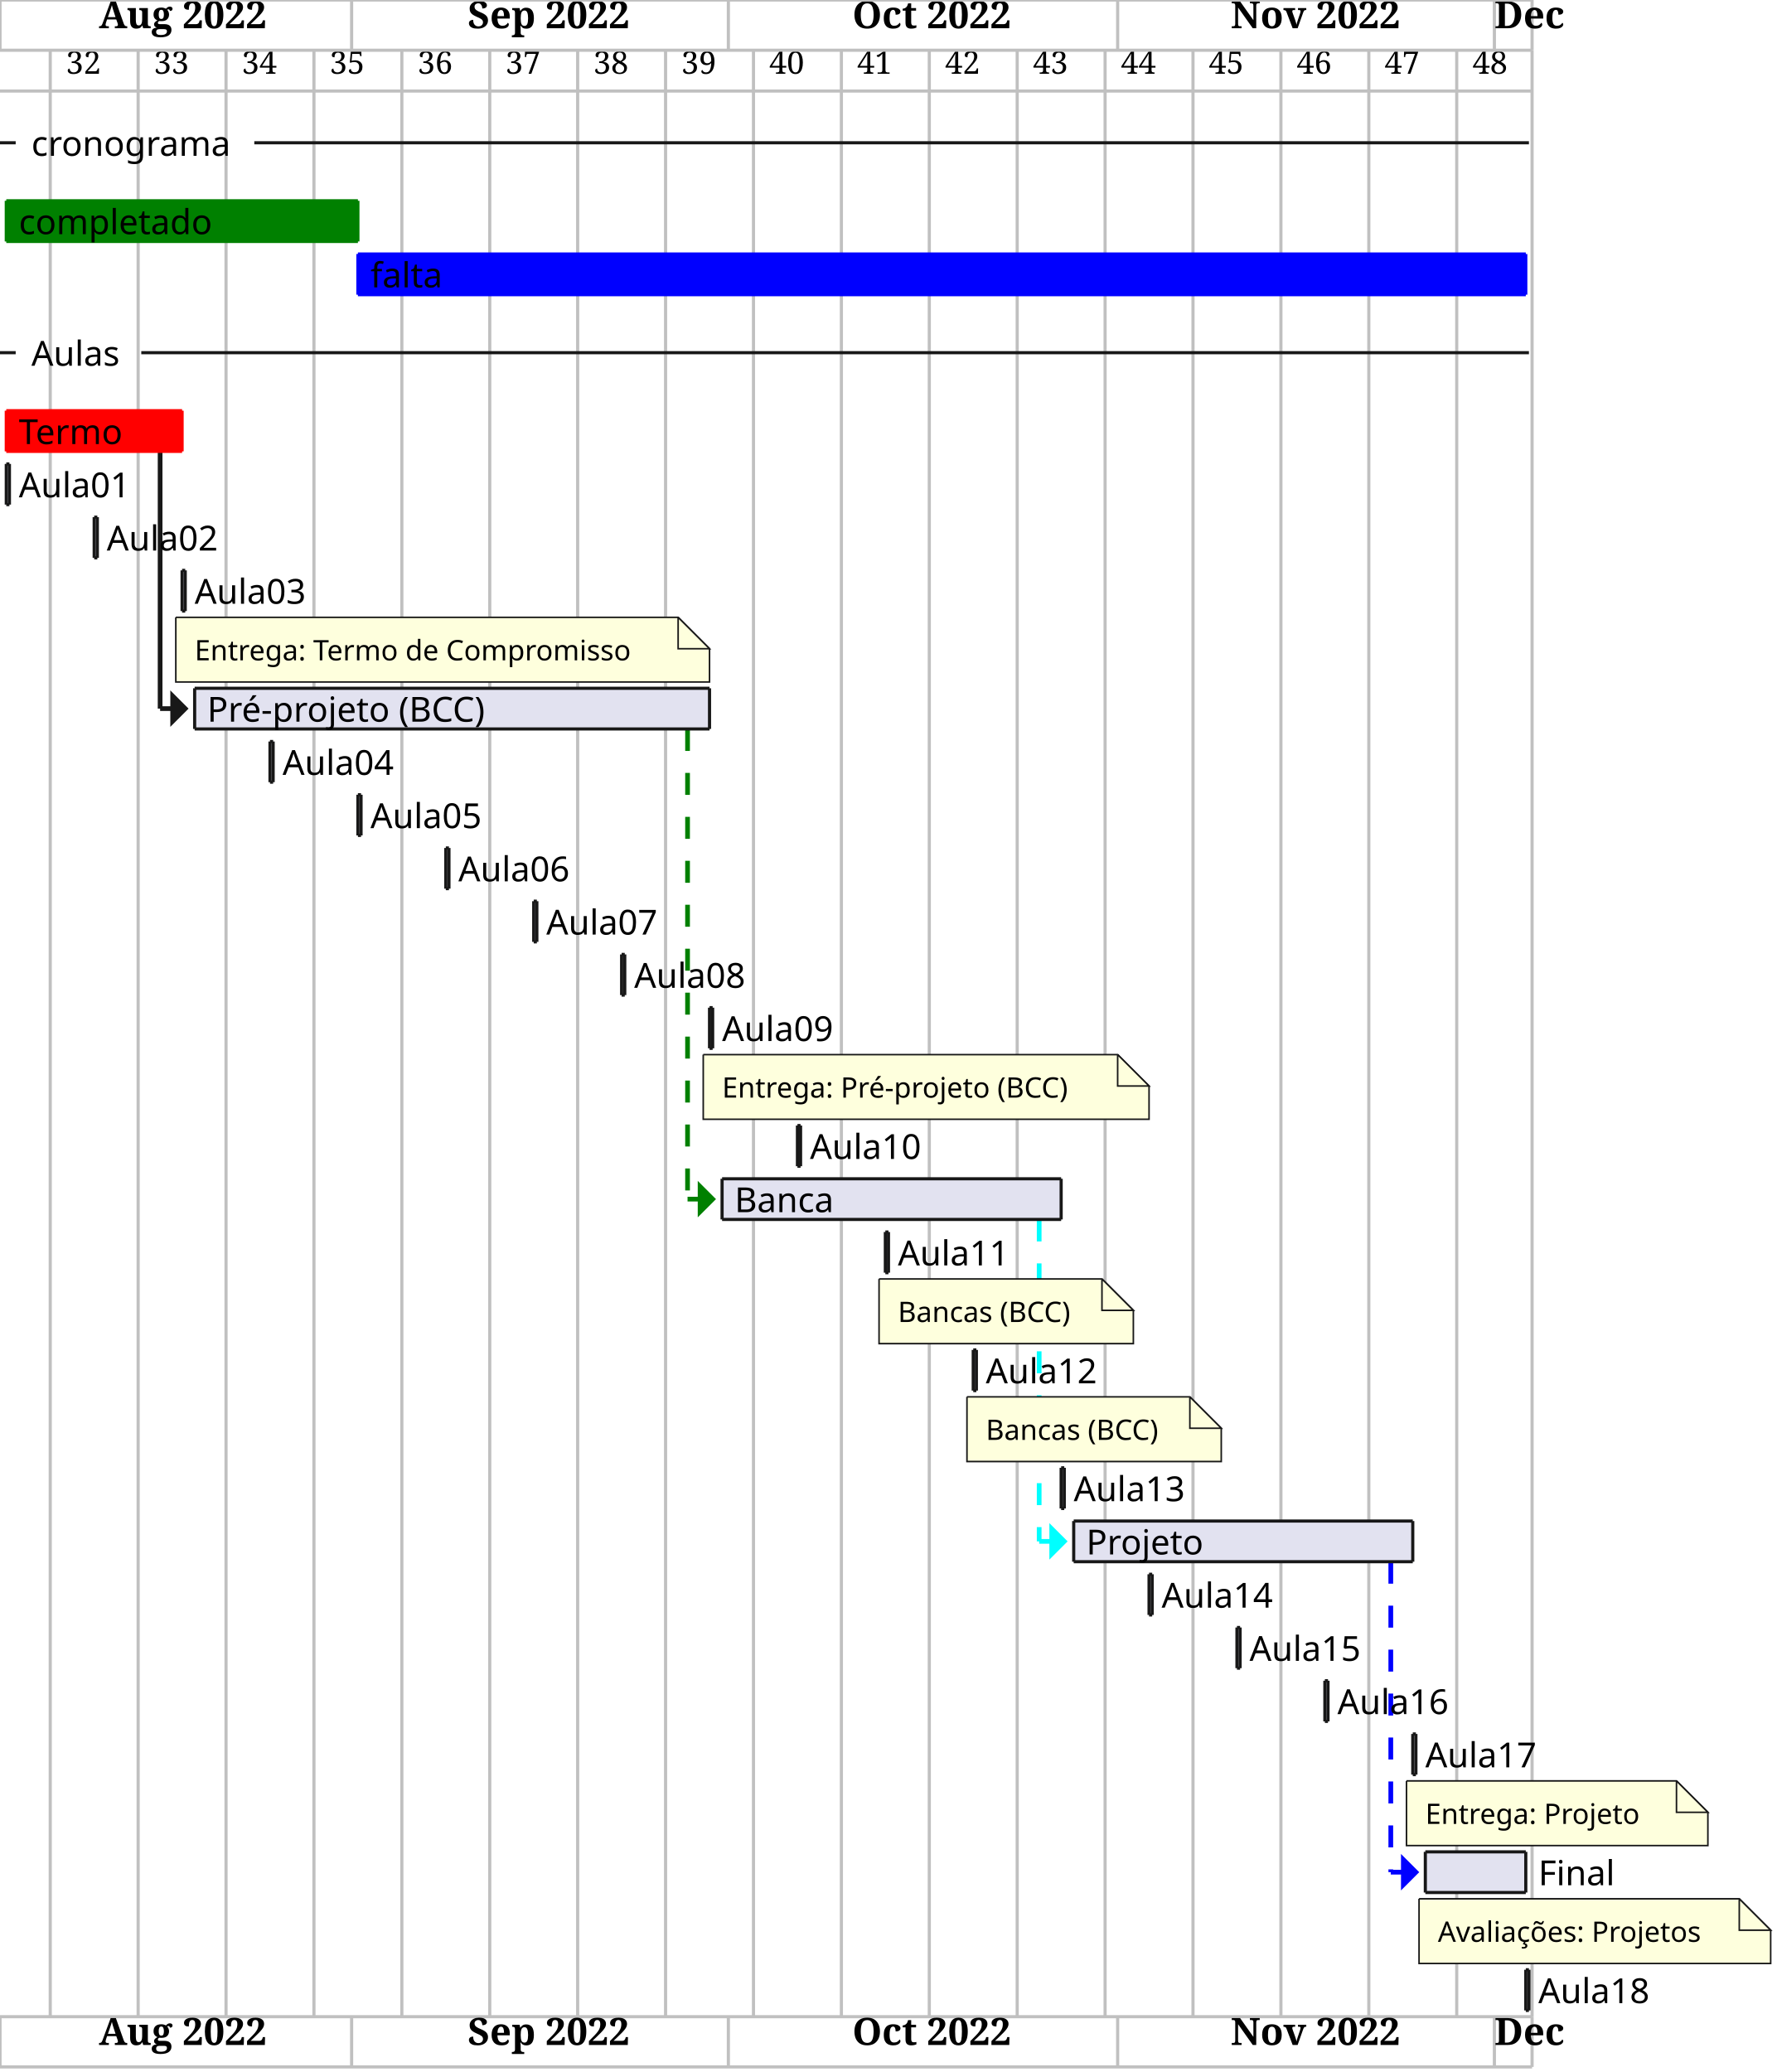
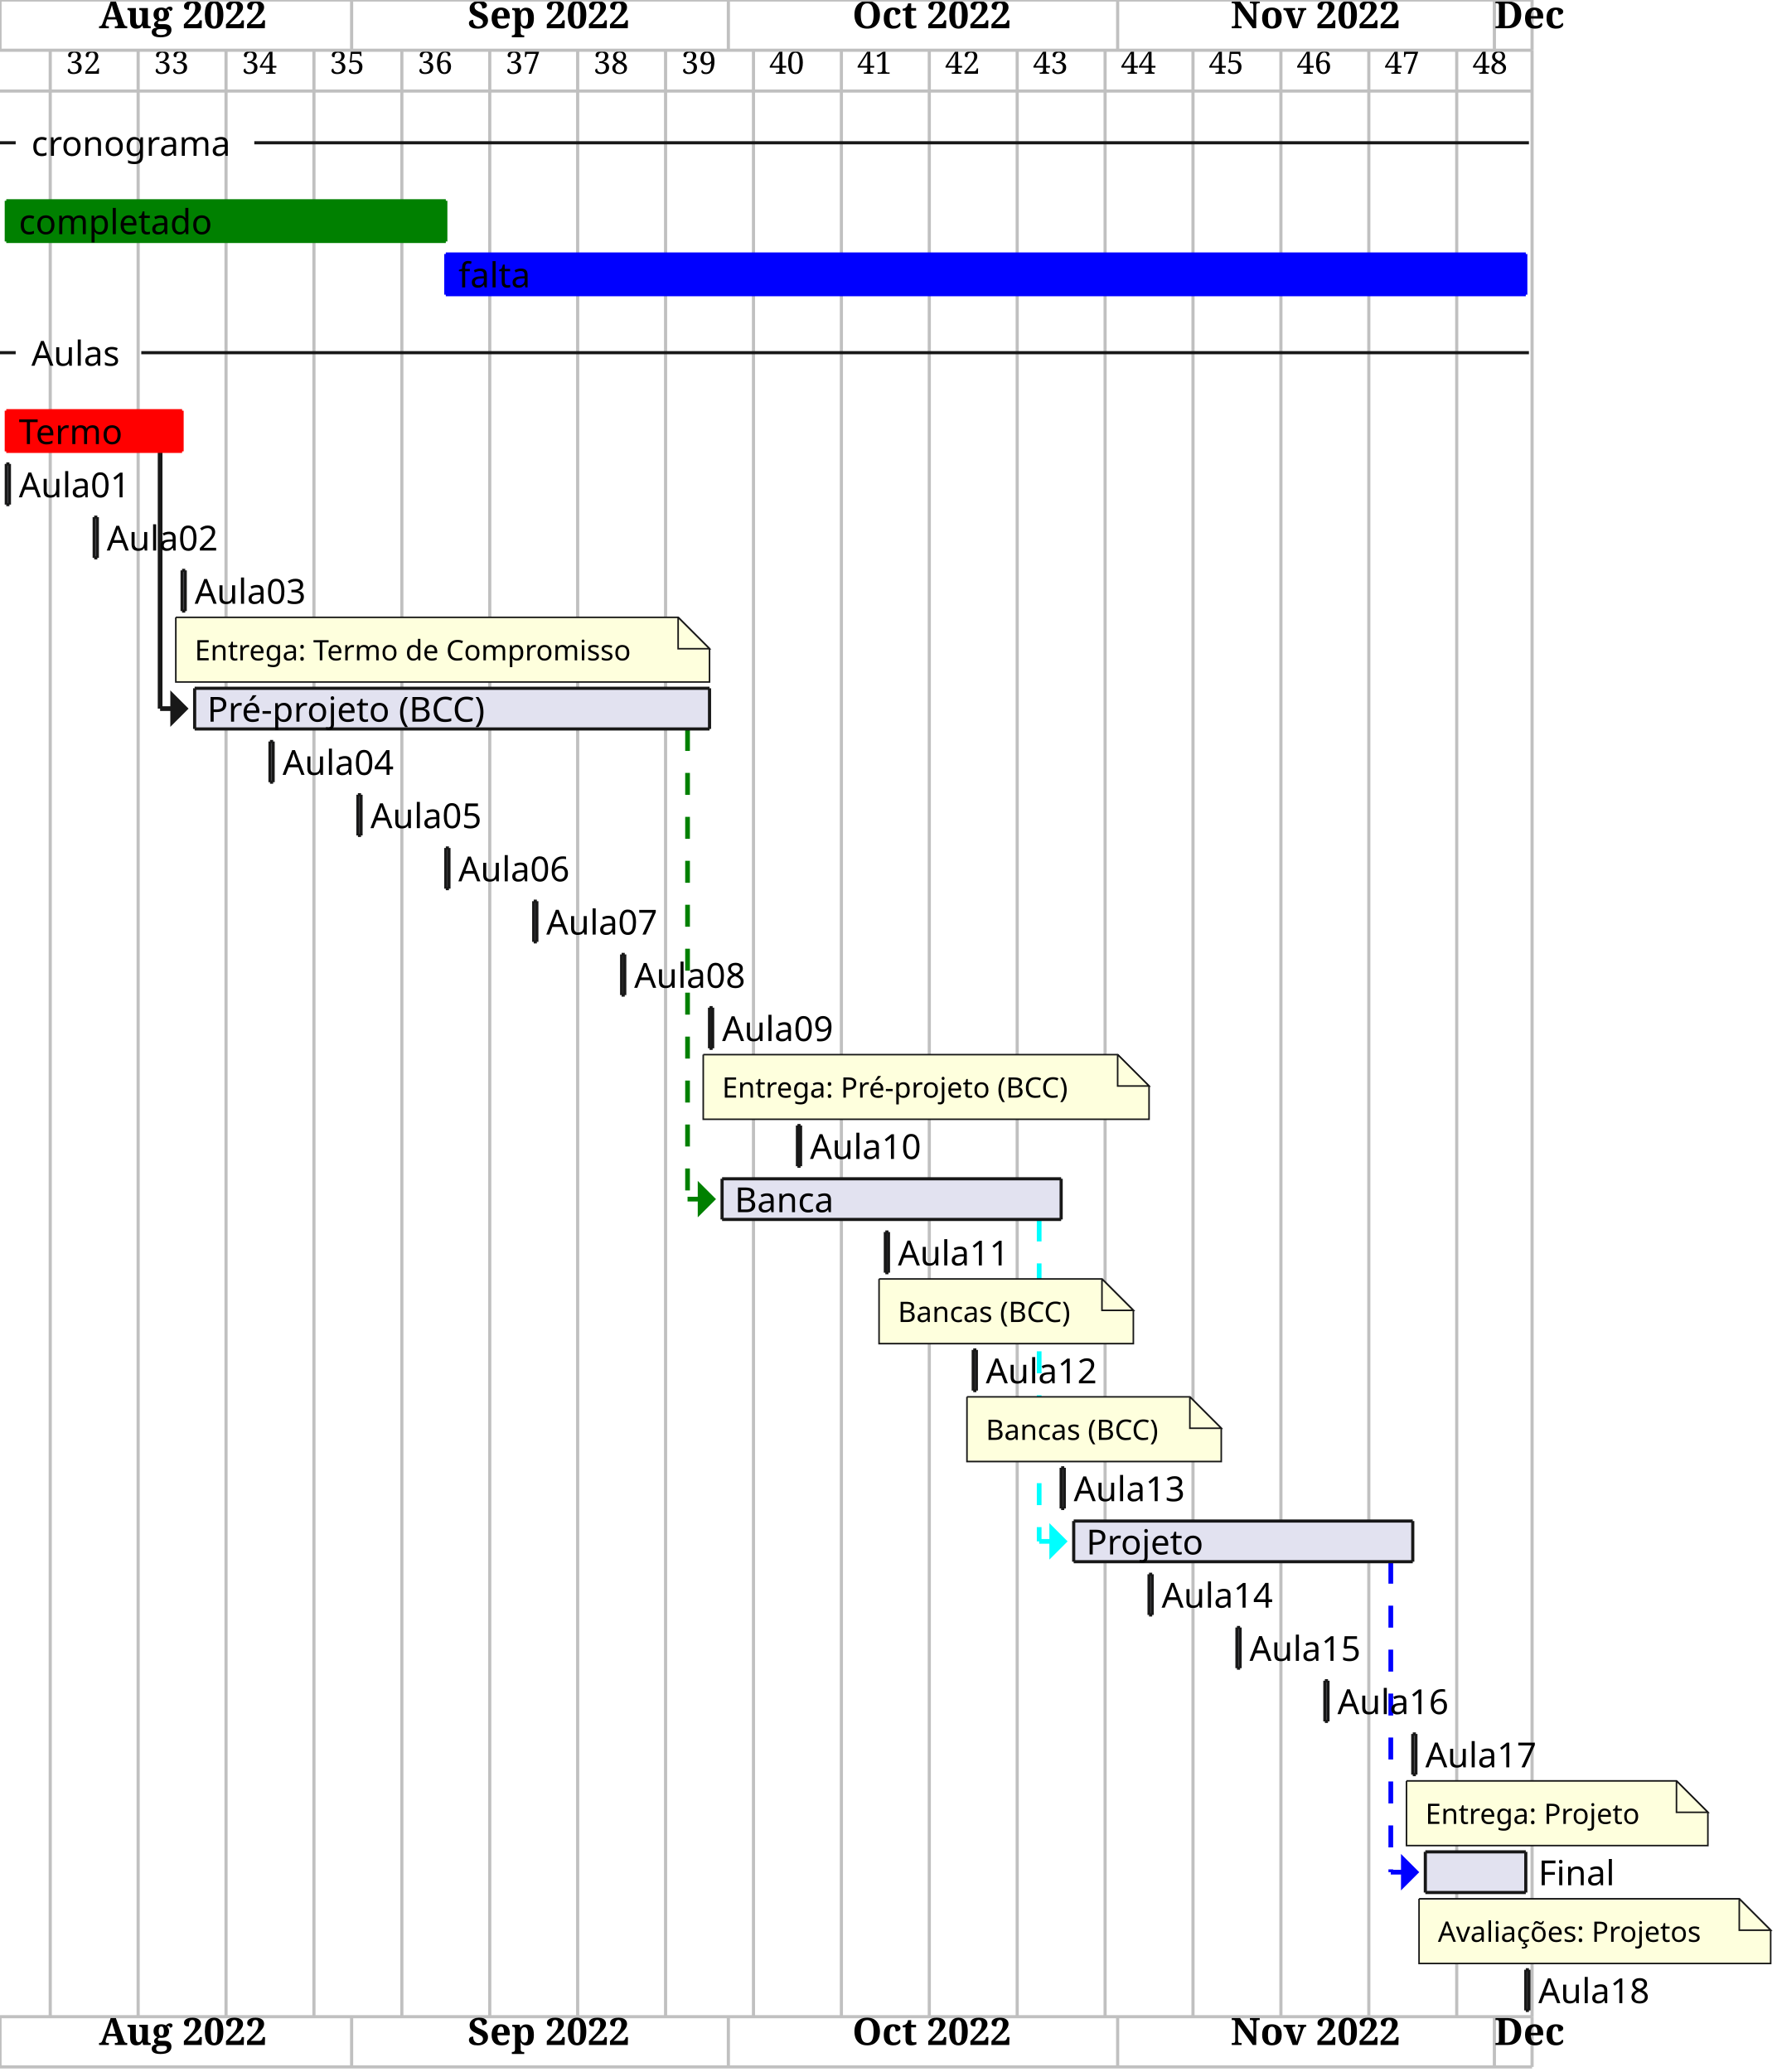
<svg xmlns="http://www.w3.org/2000/svg" contentStyleType="text/css" height="660px" preserveAspectRatio="none" style="width:566px;height:660px;background:#FFFFFF;" version="1.1" viewBox="0 0 566 660" width="566px" zoomAndPan="magnify">
  <defs />
  <g>
    <text fill="#000000" font-family="Serif" font-size="10" lengthAdjust="spacing" textLength="10" x="21" y="23.5">32</text>
    <text fill="#000000" font-family="Serif" font-size="10" lengthAdjust="spacing" textLength="10" x="49" y="23.5">33</text>
    <text fill="#000000" font-family="Serif" font-size="10" lengthAdjust="spacing" textLength="10" x="77" y="23.5">34</text>
    <text fill="#000000" font-family="Serif" font-size="10" lengthAdjust="spacing" textLength="10" x="105" y="23.5">35</text>
    <text fill="#000000" font-family="Serif" font-size="10" lengthAdjust="spacing" textLength="10" x="133" y="23.5">36</text>
    <text fill="#000000" font-family="Serif" font-size="10" lengthAdjust="spacing" textLength="10" x="161" y="23.5">37</text>
    <text fill="#000000" font-family="Serif" font-size="10" lengthAdjust="spacing" textLength="10" x="189" y="23.5">38</text>
    <text fill="#000000" font-family="Serif" font-size="10" lengthAdjust="spacing" textLength="10" x="217" y="23.5">39</text>
    <text fill="#000000" font-family="Serif" font-size="10" lengthAdjust="spacing" textLength="10" x="245" y="23.5">40</text>
    <text fill="#000000" font-family="Serif" font-size="10" lengthAdjust="spacing" textLength="10" x="273" y="23.5">41</text>
    <text fill="#000000" font-family="Serif" font-size="10" lengthAdjust="spacing" textLength="10" x="301" y="23.5">42</text>
    <text fill="#000000" font-family="Serif" font-size="10" lengthAdjust="spacing" textLength="10" x="329" y="23.5">43</text>
    <text fill="#000000" font-family="Serif" font-size="10" lengthAdjust="spacing" textLength="10" x="357" y="23.5">44</text>
    <text fill="#000000" font-family="Serif" font-size="10" lengthAdjust="spacing" textLength="10" x="385" y="23.5">45</text>
    <text fill="#000000" font-family="Serif" font-size="10" lengthAdjust="spacing" textLength="10" x="413" y="23.5">46</text>
    <text fill="#000000" font-family="Serif" font-size="10" lengthAdjust="spacing" textLength="10" x="441" y="23.5">47</text>
    <text fill="#000000" font-family="Serif" font-size="10" lengthAdjust="spacing" textLength="10" x="469" y="23.5">48</text>
    <line style="stroke:#C0C0C0;stroke-width:1.0;" x1="16" x2="16" y1="16" y2="642.385" />
    <line style="stroke:#C0C0C0;stroke-width:1.0;" x1="44" x2="44" y1="16" y2="642.385" />
    <line style="stroke:#C0C0C0;stroke-width:1.0;" x1="72" x2="72" y1="16" y2="642.385" />
    <line style="stroke:#C0C0C0;stroke-width:1.0;" x1="100" x2="100" y1="16" y2="642.385" />
    <line style="stroke:#C0C0C0;stroke-width:1.0;" x1="128" x2="128" y1="16" y2="642.385" />
    <line style="stroke:#C0C0C0;stroke-width:1.0;" x1="156" x2="156" y1="16" y2="642.385" />
    <line style="stroke:#C0C0C0;stroke-width:1.0;" x1="184" x2="184" y1="16" y2="642.385" />
    <line style="stroke:#C0C0C0;stroke-width:1.0;" x1="212" x2="212" y1="16" y2="642.385" />
    <line style="stroke:#C0C0C0;stroke-width:1.0;" x1="240" x2="240" y1="16" y2="642.385" />
    <line style="stroke:#C0C0C0;stroke-width:1.0;" x1="268" x2="268" y1="16" y2="642.385" />
    <line style="stroke:#C0C0C0;stroke-width:1.0;" x1="296" x2="296" y1="16" y2="642.385" />
    <line style="stroke:#C0C0C0;stroke-width:1.0;" x1="324" x2="324" y1="16" y2="642.385" />
    <line style="stroke:#C0C0C0;stroke-width:1.0;" x1="352" x2="352" y1="16" y2="642.385" />
    <line style="stroke:#C0C0C0;stroke-width:1.0;" x1="380" x2="380" y1="16" y2="642.385" />
    <line style="stroke:#C0C0C0;stroke-width:1.0;" x1="408" x2="408" y1="16" y2="642.385" />
    <line style="stroke:#C0C0C0;stroke-width:1.0;" x1="436" x2="436" y1="16" y2="642.385" />
    <line style="stroke:#C0C0C0;stroke-width:1.0;" x1="464" x2="464" y1="16" y2="642.385" />
    <line style="stroke:#C0C0C0;stroke-width:1.0;" x1="488" x2="488" y1="16" y2="642.385" />
    <line style="stroke:#C0C0C0;stroke-width:1.0;" x1="0" x2="0" y1="0" y2="16" />
    <line style="stroke:#C0C0C0;stroke-width:1.0;" x1="112" x2="112" y1="0" y2="16" />
    <text fill="#000000" font-family="Serif" font-size="12" font-weight="bold" lengthAdjust="spacing" textLength="49" x="31.5" y="9">Aug 2022</text>
    <line style="stroke:#C0C0C0;stroke-width:1.0;" x1="232" x2="232" y1="0" y2="16" />
    <text fill="#000000" font-family="Serif" font-size="12" font-weight="bold" lengthAdjust="spacing" textLength="46" x="149" y="9">Sep 2022</text>
    <line style="stroke:#C0C0C0;stroke-width:1.0;" x1="356" x2="356" y1="0" y2="16" />
    <text fill="#000000" font-family="Serif" font-size="12" font-weight="bold" lengthAdjust="spacing" textLength="45" x="271.5" y="9">Oct 2022</text>
    <line style="stroke:#C0C0C0;stroke-width:1.0;" x1="476" x2="476" y1="0" y2="16" />
    <text fill="#000000" font-family="Serif" font-size="12" font-weight="bold" lengthAdjust="spacing" textLength="48" x="392" y="9">Nov 2022</text>
    <line style="stroke:#C0C0C0;stroke-width:1.0;" x1="488" x2="488" y1="0" y2="16" />
    <text fill="#000000" font-family="Serif" font-size="12" font-weight="bold" lengthAdjust="spacing" textLength="19" x="476" y="9">Dec</text>
    <line style="stroke:#C0C0C0;stroke-width:1.0;" x1="0" x2="488" y1="0" y2="0" />
    <line style="stroke:#C0C0C0;stroke-width:1.0;" x1="0" x2="488" y1="16" y2="16" />
    <line style="stroke:#C0C0C0;stroke-width:1.0;" x1="0" x2="488" y1="29" y2="29" />
    <line style="stroke:#181818;stroke-width:1.5;" x1="51" x2="51" y1="143.775" y2="225.718" />
    <line style="stroke:#181818;stroke-width:1.5;" x1="51" x2="59" y1="225.718" y2="225.718" />
    <polygon fill="#181818" points="55,221.718,55,225.718,55,229.718,59,225.718" style="stroke:#181818;stroke-width:1.5;" />
    <line style="stroke:#008000;stroke-width:1.5;stroke-dasharray:7.0,7.0;" x1="219" x2="219" y1="232.195" y2="381.958" />
    <line style="stroke:#008000;stroke-width:1.5;stroke-dasharray:7.0,7.0;" x1="219" x2="227" y1="381.958" y2="381.958" />
    <polygon fill="#008000" points="223,377.958,223,381.958,223,385.958,227,381.958" style="stroke:#008000;stroke-width:1.5;" />
    <line style="stroke:#00FFFF;stroke-width:1.5;stroke-dasharray:7.0,7.0;" x1="331" x2="331" y1="388.435" y2="490.978" />
    <line style="stroke:#00FFFF;stroke-width:1.5;stroke-dasharray:7.0,7.0;" x1="331" x2="339" y1="490.978" y2="490.978" />
    <polygon fill="#00FFFF" points="335,486.978,335,490.978,335,494.978,339,490.978" style="stroke:#00FFFF;stroke-width:1.5;" />
    <line style="stroke:#0000FF;stroke-width:1.5;stroke-dasharray:7.0,7.0;" x1="443" x2="443" y1="497.455" y2="596.352" />
    <line style="stroke:#0000FF;stroke-width:1.5;stroke-dasharray:7.0,7.0;" x1="443" x2="451" y1="596.352" y2="596.352" />
    <polygon fill="#0000FF" points="447,592.352,447,596.352,447,600.352,451,596.352" style="stroke:#0000FF;stroke-width:1.5;" />
    <line style="stroke:#181818;stroke-width:1.0;" x1="0" x2="5" y1="45.477" y2="45.477" />
    <line style="stroke:#181818;stroke-width:1.0;" x1="81" x2="487" y1="45.477" y2="45.477" />
-     <rect fill="#008000" height="12.955" style="stroke:none;stroke-width:1.0;" width="112" x="2" y="63.955" />
-     <line style="stroke:#008000;stroke-width:1.0;" x1="2" x2="114" y1="63.955" y2="63.955" />
-     <line style="stroke:#008000;stroke-width:1.0;" x1="2" x2="114" y1="76.91" y2="76.91" />
+     <rect fill="#008000" height="12.955" style="stroke:none;stroke-width:1.0;" width="140" x="2" y="63.955" />
+     <line style="stroke:#008000;stroke-width:1.0;" x1="2" x2="142" y1="63.955" y2="63.955" />
+     <line style="stroke:#008000;stroke-width:1.0;" x1="2" x2="142" y1="76.91" y2="76.91" />
    <line style="stroke:#008000;stroke-width:1.0;" x1="2" x2="2" y1="63.955" y2="76.91" />
-     <line style="stroke:#008000;stroke-width:1.0;" x1="114" x2="114" y1="63.955" y2="76.91" />
-     <rect fill="#0000FF" height="12.955" style="stroke:none;stroke-width:1.0;" width="372" x="114" y="80.91" />
-     <line style="stroke:#0000FF;stroke-width:1.0;" x1="114" x2="486" y1="80.91" y2="80.91" />
-     <line style="stroke:#0000FF;stroke-width:1.0;" x1="114" x2="486" y1="93.865" y2="93.865" />
-     <line style="stroke:#0000FF;stroke-width:1.0;" x1="114" x2="114" y1="80.91" y2="93.865" />
+     <line style="stroke:#008000;stroke-width:1.0;" x1="142" x2="142" y1="63.955" y2="76.91" />
+     <rect fill="#0000FF" height="12.955" style="stroke:none;stroke-width:1.0;" width="344" x="142" y="80.91" />
+     <line style="stroke:#0000FF;stroke-width:1.0;" x1="142" x2="486" y1="80.91" y2="80.91" />
+     <line style="stroke:#0000FF;stroke-width:1.0;" x1="142" x2="486" y1="93.865" y2="93.865" />
+     <line style="stroke:#0000FF;stroke-width:1.0;" x1="142" x2="142" y1="80.91" y2="93.865" />
    <line style="stroke:#0000FF;stroke-width:1.0;" x1="486" x2="486" y1="80.91" y2="93.865" />
    <line style="stroke:#181818;stroke-width:1.0;" x1="0" x2="5" y1="112.343" y2="112.343" />
    <line style="stroke:#181818;stroke-width:1.0;" x1="45" x2="487" y1="112.343" y2="112.343" />
    <rect fill="#FF0000" height="12.955" style="stroke:none;stroke-width:1.0;" width="56" x="2" y="130.82" />
    <line style="stroke:#FF0000;stroke-width:1.0;" x1="2" x2="58" y1="130.82" y2="130.82" />
    <line style="stroke:#FF0000;stroke-width:1.0;" x1="2" x2="58" y1="143.775" y2="143.775" />
    <line style="stroke:#FF0000;stroke-width:1.0;" x1="2" x2="2" y1="130.82" y2="143.775" />
    <line style="stroke:#FF0000;stroke-width:1.0;" x1="58" x2="58" y1="130.82" y2="143.775" />
    <rect fill="#E2E2F0" height="12.955" style="stroke:none;stroke-width:1.0;" width="1" x="2" y="147.775" />
    <line style="stroke:#181818;stroke-width:1.0;" x1="2" x2="3" y1="147.775" y2="147.775" />
    <line style="stroke:#181818;stroke-width:1.0;" x1="2" x2="3" y1="160.731" y2="160.731" />
    <line style="stroke:#181818;stroke-width:1.0;" x1="2" x2="2" y1="147.775" y2="160.731" />
    <line style="stroke:#181818;stroke-width:1.0;" x1="3" x2="3" y1="147.775" y2="160.731" />
    <rect fill="#E2E2F0" height="12.955" style="stroke:none;stroke-width:1.0;" width="1" x="30" y="164.731" />
    <line style="stroke:#181818;stroke-width:1.0;" x1="30" x2="31" y1="164.731" y2="164.731" />
    <line style="stroke:#181818;stroke-width:1.0;" x1="30" x2="31" y1="177.685" y2="177.685" />
    <line style="stroke:#181818;stroke-width:1.0;" x1="30" x2="30" y1="164.731" y2="177.685" />
    <line style="stroke:#181818;stroke-width:1.0;" x1="31" x2="31" y1="164.731" y2="177.685" />
    <path d="M56,196.641 L56,217.24 L226,217.24 L226,206.641 L216,196.641 L56,196.641 " fill="#FEFFDD" style="stroke:#181818;stroke-width:0.5;" />
    <path d="M216,196.641 L216,206.641 L226,206.641 L216,196.641 " fill="#FEFFDD" style="stroke:#181818;stroke-width:0.5;" />
    <text fill="#000000" font-family="sans-serif" font-size="9" lengthAdjust="spacing" textLength="149" x="62" y="210.342">Entrega: Termo de Compromisso</text>
    <rect fill="#E2E2F0" height="12.955" style="stroke:none;stroke-width:1.0;" width="1" x="58" y="181.685" />
    <line style="stroke:#181818;stroke-width:1.0;" x1="58" x2="59" y1="181.685" y2="181.685" />
    <line style="stroke:#181818;stroke-width:1.0;" x1="58" x2="59" y1="194.641" y2="194.641" />
    <line style="stroke:#181818;stroke-width:1.0;" x1="58" x2="58" y1="181.685" y2="194.641" />
    <line style="stroke:#181818;stroke-width:1.0;" x1="59" x2="59" y1="181.685" y2="194.641" />
    <rect fill="#E2E2F0" height="12.955" style="stroke:none;stroke-width:1.0;" width="164" x="62" y="219.24" />
    <line style="stroke:#181818;stroke-width:1.0;" x1="62" x2="226" y1="219.24" y2="219.24" />
    <line style="stroke:#181818;stroke-width:1.0;" x1="62" x2="226" y1="232.195" y2="232.195" />
    <line style="stroke:#181818;stroke-width:1.0;" x1="62" x2="62" y1="219.24" y2="232.195" />
    <line style="stroke:#181818;stroke-width:1.0;" x1="226" x2="226" y1="219.24" y2="232.195" />
    <rect fill="#E2E2F0" height="12.955" style="stroke:none;stroke-width:1.0;" width="1" x="86" y="236.195" />
    <line style="stroke:#181818;stroke-width:1.0;" x1="86" x2="87" y1="236.195" y2="236.195" />
    <line style="stroke:#181818;stroke-width:1.0;" x1="86" x2="87" y1="249.15" y2="249.15" />
    <line style="stroke:#181818;stroke-width:1.0;" x1="86" x2="86" y1="236.195" y2="249.15" />
    <line style="stroke:#181818;stroke-width:1.0;" x1="87" x2="87" y1="236.195" y2="249.15" />
    <rect fill="#E2E2F0" height="12.955" style="stroke:none;stroke-width:1.0;" width="1" x="114" y="253.15" />
    <line style="stroke:#181818;stroke-width:1.0;" x1="114" x2="115" y1="253.15" y2="253.15" />
    <line style="stroke:#181818;stroke-width:1.0;" x1="114" x2="115" y1="266.106" y2="266.106" />
    <line style="stroke:#181818;stroke-width:1.0;" x1="114" x2="114" y1="253.15" y2="266.106" />
    <line style="stroke:#181818;stroke-width:1.0;" x1="115" x2="115" y1="253.15" y2="266.106" />
    <rect fill="#E2E2F0" height="12.955" style="stroke:none;stroke-width:1.0;" width="1" x="142" y="270.106" />
    <line style="stroke:#181818;stroke-width:1.0;" x1="142" x2="143" y1="270.106" y2="270.106" />
    <line style="stroke:#181818;stroke-width:1.0;" x1="142" x2="143" y1="283.06" y2="283.06" />
    <line style="stroke:#181818;stroke-width:1.0;" x1="142" x2="142" y1="270.106" y2="283.06" />
    <line style="stroke:#181818;stroke-width:1.0;" x1="143" x2="143" y1="270.106" y2="283.06" />
    <rect fill="#E2E2F0" height="12.955" style="stroke:none;stroke-width:1.0;" width="1" x="170" y="287.06" />
    <line style="stroke:#181818;stroke-width:1.0;" x1="170" x2="171" y1="287.06" y2="287.06" />
    <line style="stroke:#181818;stroke-width:1.0;" x1="170" x2="171" y1="300.016" y2="300.016" />
    <line style="stroke:#181818;stroke-width:1.0;" x1="170" x2="170" y1="287.06" y2="300.016" />
    <line style="stroke:#181818;stroke-width:1.0;" x1="171" x2="171" y1="287.06" y2="300.016" />
    <rect fill="#E2E2F0" height="12.955" style="stroke:none;stroke-width:1.0;" width="1" x="198" y="304.016" />
    <line style="stroke:#181818;stroke-width:1.0;" x1="198" x2="199" y1="304.016" y2="304.016" />
    <line style="stroke:#181818;stroke-width:1.0;" x1="198" x2="199" y1="316.971" y2="316.971" />
    <line style="stroke:#181818;stroke-width:1.0;" x1="198" x2="198" y1="304.016" y2="316.971" />
    <line style="stroke:#181818;stroke-width:1.0;" x1="199" x2="199" y1="304.016" y2="316.971" />
    <path d="M224,335.926 L224,356.525 L366,356.525 L366,345.926 L356,335.926 L224,335.926 " fill="#FEFFDD" style="stroke:#181818;stroke-width:0.5;" />
    <path d="M356,335.926 L356,345.926 L366,345.926 L356,335.926 " fill="#FEFFDD" style="stroke:#181818;stroke-width:0.5;" />
    <text fill="#000000" font-family="sans-serif" font-size="9" lengthAdjust="spacing" textLength="118" x="230" y="349.627">Entrega: Pré-projeto (BCC)</text>
    <rect fill="#E2E2F0" height="12.955" style="stroke:none;stroke-width:1.0;" width="1" x="226" y="320.971" />
    <line style="stroke:#181818;stroke-width:1.0;" x1="226" x2="227" y1="320.971" y2="320.971" />
    <line style="stroke:#181818;stroke-width:1.0;" x1="226" x2="227" y1="333.926" y2="333.926" />
    <line style="stroke:#181818;stroke-width:1.0;" x1="226" x2="226" y1="320.971" y2="333.926" />
    <line style="stroke:#181818;stroke-width:1.0;" x1="227" x2="227" y1="320.971" y2="333.926" />
    <rect fill="#E2E2F0" height="12.955" style="stroke:none;stroke-width:1.0;" width="1" x="254" y="358.525" />
    <line style="stroke:#181818;stroke-width:1.0;" x1="254" x2="255" y1="358.525" y2="358.525" />
    <line style="stroke:#181818;stroke-width:1.0;" x1="254" x2="255" y1="371.481" y2="371.481" />
    <line style="stroke:#181818;stroke-width:1.0;" x1="254" x2="254" y1="358.525" y2="371.481" />
    <line style="stroke:#181818;stroke-width:1.0;" x1="255" x2="255" y1="358.525" y2="371.481" />
    <rect fill="#E2E2F0" height="12.955" style="stroke:none;stroke-width:1.0;" width="108" x="230" y="375.481" />
    <line style="stroke:#181818;stroke-width:1.0;" x1="230" x2="338" y1="375.481" y2="375.481" />
    <line style="stroke:#181818;stroke-width:1.0;" x1="230" x2="338" y1="388.435" y2="388.435" />
    <line style="stroke:#181818;stroke-width:1.0;" x1="230" x2="230" y1="375.481" y2="388.435" />
    <line style="stroke:#181818;stroke-width:1.0;" x1="338" x2="338" y1="375.481" y2="388.435" />
    <path d="M280,407.391 L280,427.99 L361,427.99 L361,417.391 L351,407.391 L280,407.391 " fill="#FEFFDD" style="stroke:#181818;stroke-width:0.5;" />
    <path d="M351,407.391 L351,417.391 L361,417.391 L351,407.391 " fill="#FEFFDD" style="stroke:#181818;stroke-width:0.5;" />
    <text fill="#000000" font-family="sans-serif" font-size="9" lengthAdjust="spacing" textLength="57" x="286" y="421.092">Bancas (BCC)</text>
    <rect fill="#E2E2F0" height="12.955" style="stroke:none;stroke-width:1.0;" width="1" x="282" y="392.435" />
    <line style="stroke:#181818;stroke-width:1.0;" x1="282" x2="283" y1="392.435" y2="392.435" />
    <line style="stroke:#181818;stroke-width:1.0;" x1="282" x2="283" y1="405.391" y2="405.391" />
    <line style="stroke:#181818;stroke-width:1.0;" x1="282" x2="282" y1="392.435" y2="405.391" />
    <line style="stroke:#181818;stroke-width:1.0;" x1="283" x2="283" y1="392.435" y2="405.391" />
    <path d="M308,444.945 L308,465.545 L389,465.545 L389,454.945 L379,444.945 L308,444.945 " fill="#FEFFDD" style="stroke:#181818;stroke-width:0.5;" />
    <path d="M379,444.945 L379,454.945 L389,454.945 L379,444.945 " fill="#FEFFDD" style="stroke:#181818;stroke-width:0.5;" />
    <text fill="#000000" font-family="sans-serif" font-size="9" lengthAdjust="spacing" textLength="57" x="314" y="458.647">Bancas (BCC)</text>
    <rect fill="#E2E2F0" height="12.955" style="stroke:none;stroke-width:1.0;" width="1" x="310" y="429.99" />
    <line style="stroke:#181818;stroke-width:1.0;" x1="310" x2="311" y1="429.99" y2="429.99" />
    <line style="stroke:#181818;stroke-width:1.0;" x1="310" x2="311" y1="442.945" y2="442.945" />
    <line style="stroke:#181818;stroke-width:1.0;" x1="310" x2="310" y1="429.99" y2="442.945" />
    <line style="stroke:#181818;stroke-width:1.0;" x1="311" x2="311" y1="429.99" y2="442.945" />
    <rect fill="#E2E2F0" height="12.955" style="stroke:none;stroke-width:1.0;" width="1" x="338" y="467.545" />
    <line style="stroke:#181818;stroke-width:1.0;" x1="338" x2="339" y1="467.545" y2="467.545" />
    <line style="stroke:#181818;stroke-width:1.0;" x1="338" x2="339" y1="480.5" y2="480.5" />
    <line style="stroke:#181818;stroke-width:1.0;" x1="338" x2="338" y1="467.545" y2="480.5" />
    <line style="stroke:#181818;stroke-width:1.0;" x1="339" x2="339" y1="467.545" y2="480.5" />
    <rect fill="#E2E2F0" height="12.955" style="stroke:none;stroke-width:1.0;" width="108" x="342" y="484.5" />
    <line style="stroke:#181818;stroke-width:1.0;" x1="342" x2="450" y1="484.5" y2="484.5" />
    <line style="stroke:#181818;stroke-width:1.0;" x1="342" x2="450" y1="497.455" y2="497.455" />
    <line style="stroke:#181818;stroke-width:1.0;" x1="342" x2="342" y1="484.5" y2="497.455" />
    <line style="stroke:#181818;stroke-width:1.0;" x1="450" x2="450" y1="484.5" y2="497.455" />
    <rect fill="#E2E2F0" height="12.955" style="stroke:none;stroke-width:1.0;" width="1" x="366" y="501.455" />
    <line style="stroke:#181818;stroke-width:1.0;" x1="366" x2="367" y1="501.455" y2="501.455" />
    <line style="stroke:#181818;stroke-width:1.0;" x1="366" x2="367" y1="514.41" y2="514.41" />
    <line style="stroke:#181818;stroke-width:1.0;" x1="366" x2="366" y1="501.455" y2="514.41" />
    <line style="stroke:#181818;stroke-width:1.0;" x1="367" x2="367" y1="501.455" y2="514.41" />
    <rect fill="#E2E2F0" height="12.955" style="stroke:none;stroke-width:1.0;" width="1" x="394" y="518.41" />
    <line style="stroke:#181818;stroke-width:1.0;" x1="394" x2="395" y1="518.41" y2="518.41" />
    <line style="stroke:#181818;stroke-width:1.0;" x1="394" x2="395" y1="531.365" y2="531.365" />
    <line style="stroke:#181818;stroke-width:1.0;" x1="394" x2="394" y1="518.41" y2="531.365" />
    <line style="stroke:#181818;stroke-width:1.0;" x1="395" x2="395" y1="518.41" y2="531.365" />
    <rect fill="#E2E2F0" height="12.955" style="stroke:none;stroke-width:1.0;" width="1" x="422" y="535.365" />
    <line style="stroke:#181818;stroke-width:1.0;" x1="422" x2="423" y1="535.365" y2="535.365" />
    <line style="stroke:#181818;stroke-width:1.0;" x1="422" x2="423" y1="548.32" y2="548.32" />
    <line style="stroke:#181818;stroke-width:1.0;" x1="422" x2="422" y1="535.365" y2="548.32" />
    <line style="stroke:#181818;stroke-width:1.0;" x1="423" x2="423" y1="535.365" y2="548.32" />
    <path d="M448,567.275 L448,587.875 L544,587.875 L544,577.275 L534,567.275 L448,567.275 " fill="#FEFFDD" style="stroke:#181818;stroke-width:0.5;" />
    <path d="M534,567.275 L534,577.275 L544,577.275 L534,567.275 " fill="#FEFFDD" style="stroke:#181818;stroke-width:0.5;" />
    <text fill="#000000" font-family="sans-serif" font-size="9" lengthAdjust="spacing" textLength="72" x="454" y="580.977">Entrega: Projeto</text>
    <rect fill="#E2E2F0" height="12.955" style="stroke:none;stroke-width:1.0;" width="1" x="450" y="552.32" />
    <line style="stroke:#181818;stroke-width:1.0;" x1="450" x2="451" y1="552.32" y2="552.32" />
    <line style="stroke:#181818;stroke-width:1.0;" x1="450" x2="451" y1="565.275" y2="565.275" />
    <line style="stroke:#181818;stroke-width:1.0;" x1="450" x2="450" y1="552.32" y2="565.275" />
    <line style="stroke:#181818;stroke-width:1.0;" x1="451" x2="451" y1="552.32" y2="565.275" />
    <path d="M452,604.83 L452,625.43 L564,625.43 L564,614.83 L554,604.83 L452,604.83 " fill="#FEFFDD" style="stroke:#181818;stroke-width:0.5;" />
    <path d="M554,604.83 L554,614.83 L564,614.83 L554,604.83 " fill="#FEFFDD" style="stroke:#181818;stroke-width:0.5;" />
    <text fill="#000000" font-family="sans-serif" font-size="9" lengthAdjust="spacing" textLength="91" x="458" y="618.531">Avaliações: Projetos</text>
    <rect fill="#E2E2F0" height="12.955" style="stroke:none;stroke-width:1.0;" width="32" x="454" y="589.875" />
    <line style="stroke:#181818;stroke-width:1.0;" x1="454" x2="486" y1="589.875" y2="589.875" />
    <line style="stroke:#181818;stroke-width:1.0;" x1="454" x2="486" y1="602.83" y2="602.83" />
    <line style="stroke:#181818;stroke-width:1.0;" x1="454" x2="454" y1="589.875" y2="602.83" />
    <line style="stroke:#181818;stroke-width:1.0;" x1="486" x2="486" y1="589.875" y2="602.83" />
    <rect fill="#E2E2F0" height="12.955" style="stroke:none;stroke-width:1.0;" width="1" x="486" y="627.43" />
    <line style="stroke:#181818;stroke-width:1.0;" x1="486" x2="487" y1="627.43" y2="627.43" />
    <line style="stroke:#181818;stroke-width:1.0;" x1="486" x2="487" y1="640.385" y2="640.385" />
    <line style="stroke:#181818;stroke-width:1.0;" x1="486" x2="486" y1="627.43" y2="640.385" />
    <line style="stroke:#181818;stroke-width:1.0;" x1="487" x2="487" y1="627.43" y2="640.385" />
    <text fill="#000000" font-family="sans-serif" font-size="11" lengthAdjust="spacing" textLength="66" x="10" y="49.635">cronograma</text>
    <text fill="#000000" font-family="sans-serif" font-size="11" lengthAdjust="spacing" textLength="63" x="6" y="74.59">completado</text>
-     <text fill="#000000" font-family="sans-serif" font-size="11" lengthAdjust="spacing" textLength="23" x="118" y="91.545">falta</text>
+     <text fill="#000000" font-family="sans-serif" font-size="11" lengthAdjust="spacing" textLength="23" x="146" y="91.545">falta</text>
    <text fill="#000000" font-family="sans-serif" font-size="11" lengthAdjust="spacing" textLength="30" x="10" y="116.5">Aulas</text>
    <text fill="#000000" font-family="sans-serif" font-size="11" lengthAdjust="spacing" textLength="35" x="6" y="141.455">Termo</text>
    <text fill="#000000" font-family="sans-serif" font-size="11" lengthAdjust="spacing" textLength="38" x="6" y="158.41">Aula01</text>
    <text fill="#000000" font-family="sans-serif" font-size="11" lengthAdjust="spacing" textLength="38" x="34" y="175.365">Aula02</text>
    <text fill="#000000" font-family="sans-serif" font-size="11" lengthAdjust="spacing" textLength="38" x="62" y="192.32">Aula03</text>
    <text fill="#000000" font-family="sans-serif" font-size="11" lengthAdjust="spacing" textLength="95" x="66" y="229.875">Pré-projeto (BCC)</text>
    <text fill="#000000" font-family="sans-serif" font-size="11" lengthAdjust="spacing" textLength="38" x="90" y="246.83">Aula04</text>
    <text fill="#000000" font-family="sans-serif" font-size="11" lengthAdjust="spacing" textLength="38" x="118" y="263.785">Aula05</text>
    <text fill="#000000" font-family="sans-serif" font-size="11" lengthAdjust="spacing" textLength="38" x="146" y="280.74">Aula06</text>
    <text fill="#000000" font-family="sans-serif" font-size="11" lengthAdjust="spacing" textLength="38" x="174" y="297.695">Aula07</text>
    <text fill="#000000" font-family="sans-serif" font-size="11" lengthAdjust="spacing" textLength="38" x="202" y="314.65">Aula08</text>
    <text fill="#000000" font-family="sans-serif" font-size="11" lengthAdjust="spacing" textLength="38" x="230" y="331.606">Aula09</text>
    <text fill="#000000" font-family="sans-serif" font-size="11" lengthAdjust="spacing" textLength="38" x="258" y="369.16">Aula10</text>
    <text fill="#000000" font-family="sans-serif" font-size="11" lengthAdjust="spacing" textLength="31" x="234" y="386.115">Banca</text>
    <text fill="#000000" font-family="sans-serif" font-size="11" lengthAdjust="spacing" textLength="38" x="286" y="403.07">Aula11</text>
    <text fill="#000000" font-family="sans-serif" font-size="11" lengthAdjust="spacing" textLength="38" x="314" y="440.625">Aula12</text>
    <text fill="#000000" font-family="sans-serif" font-size="11" lengthAdjust="spacing" textLength="38" x="342" y="478.18">Aula13</text>
    <text fill="#000000" font-family="sans-serif" font-size="11" lengthAdjust="spacing" textLength="38" x="346" y="495.135">Projeto</text>
    <text fill="#000000" font-family="sans-serif" font-size="11" lengthAdjust="spacing" textLength="38" x="370" y="512.09">Aula14</text>
    <text fill="#000000" font-family="sans-serif" font-size="11" lengthAdjust="spacing" textLength="38" x="398" y="529.045">Aula15</text>
    <text fill="#000000" font-family="sans-serif" font-size="11" lengthAdjust="spacing" textLength="38" x="426" y="546">Aula16</text>
    <text fill="#000000" font-family="sans-serif" font-size="11" lengthAdjust="spacing" textLength="38" x="454" y="562.955">Aula17</text>
    <text fill="#000000" font-family="sans-serif" font-size="11" lengthAdjust="spacing" textLength="25" x="490" y="600.51">Final</text>
    <text fill="#000000" font-family="sans-serif" font-size="11" lengthAdjust="spacing" textLength="38" x="490" y="638.064">Aula18</text>
    <line style="stroke:#C0C0C0;stroke-width:1.0;" x1="0" x2="488" y1="642.385" y2="642.385" />
    <line style="stroke:#C0C0C0;stroke-width:1.0;" x1="0" x2="0" y1="642.385" y2="658.385" />
    <line style="stroke:#C0C0C0;stroke-width:1.0;" x1="112" x2="112" y1="642.385" y2="658.385" />
    <text fill="#000000" font-family="Serif" font-size="12" font-weight="bold" lengthAdjust="spacing" textLength="49" x="31.5" y="651.385">Aug 2022</text>
    <line style="stroke:#C0C0C0;stroke-width:1.0;" x1="232" x2="232" y1="642.385" y2="658.385" />
    <text fill="#000000" font-family="Serif" font-size="12" font-weight="bold" lengthAdjust="spacing" textLength="46" x="149" y="651.385">Sep 2022</text>
    <line style="stroke:#C0C0C0;stroke-width:1.0;" x1="356" x2="356" y1="642.385" y2="658.385" />
    <text fill="#000000" font-family="Serif" font-size="12" font-weight="bold" lengthAdjust="spacing" textLength="45" x="271.5" y="651.385">Oct 2022</text>
    <line style="stroke:#C0C0C0;stroke-width:1.0;" x1="476" x2="476" y1="642.385" y2="658.385" />
    <text fill="#000000" font-family="Serif" font-size="12" font-weight="bold" lengthAdjust="spacing" textLength="48" x="392" y="651.385">Nov 2022</text>
    <line style="stroke:#C0C0C0;stroke-width:1.0;" x1="488" x2="488" y1="642.385" y2="658.385" />
    <text fill="#000000" font-family="Serif" font-size="12" font-weight="bold" lengthAdjust="spacing" textLength="19" x="476" y="651.385">Dec</text>
    <line style="stroke:#C0C0C0;stroke-width:1.0;" x1="0" x2="488" y1="658.385" y2="658.385" />
  </g>
</svg>
